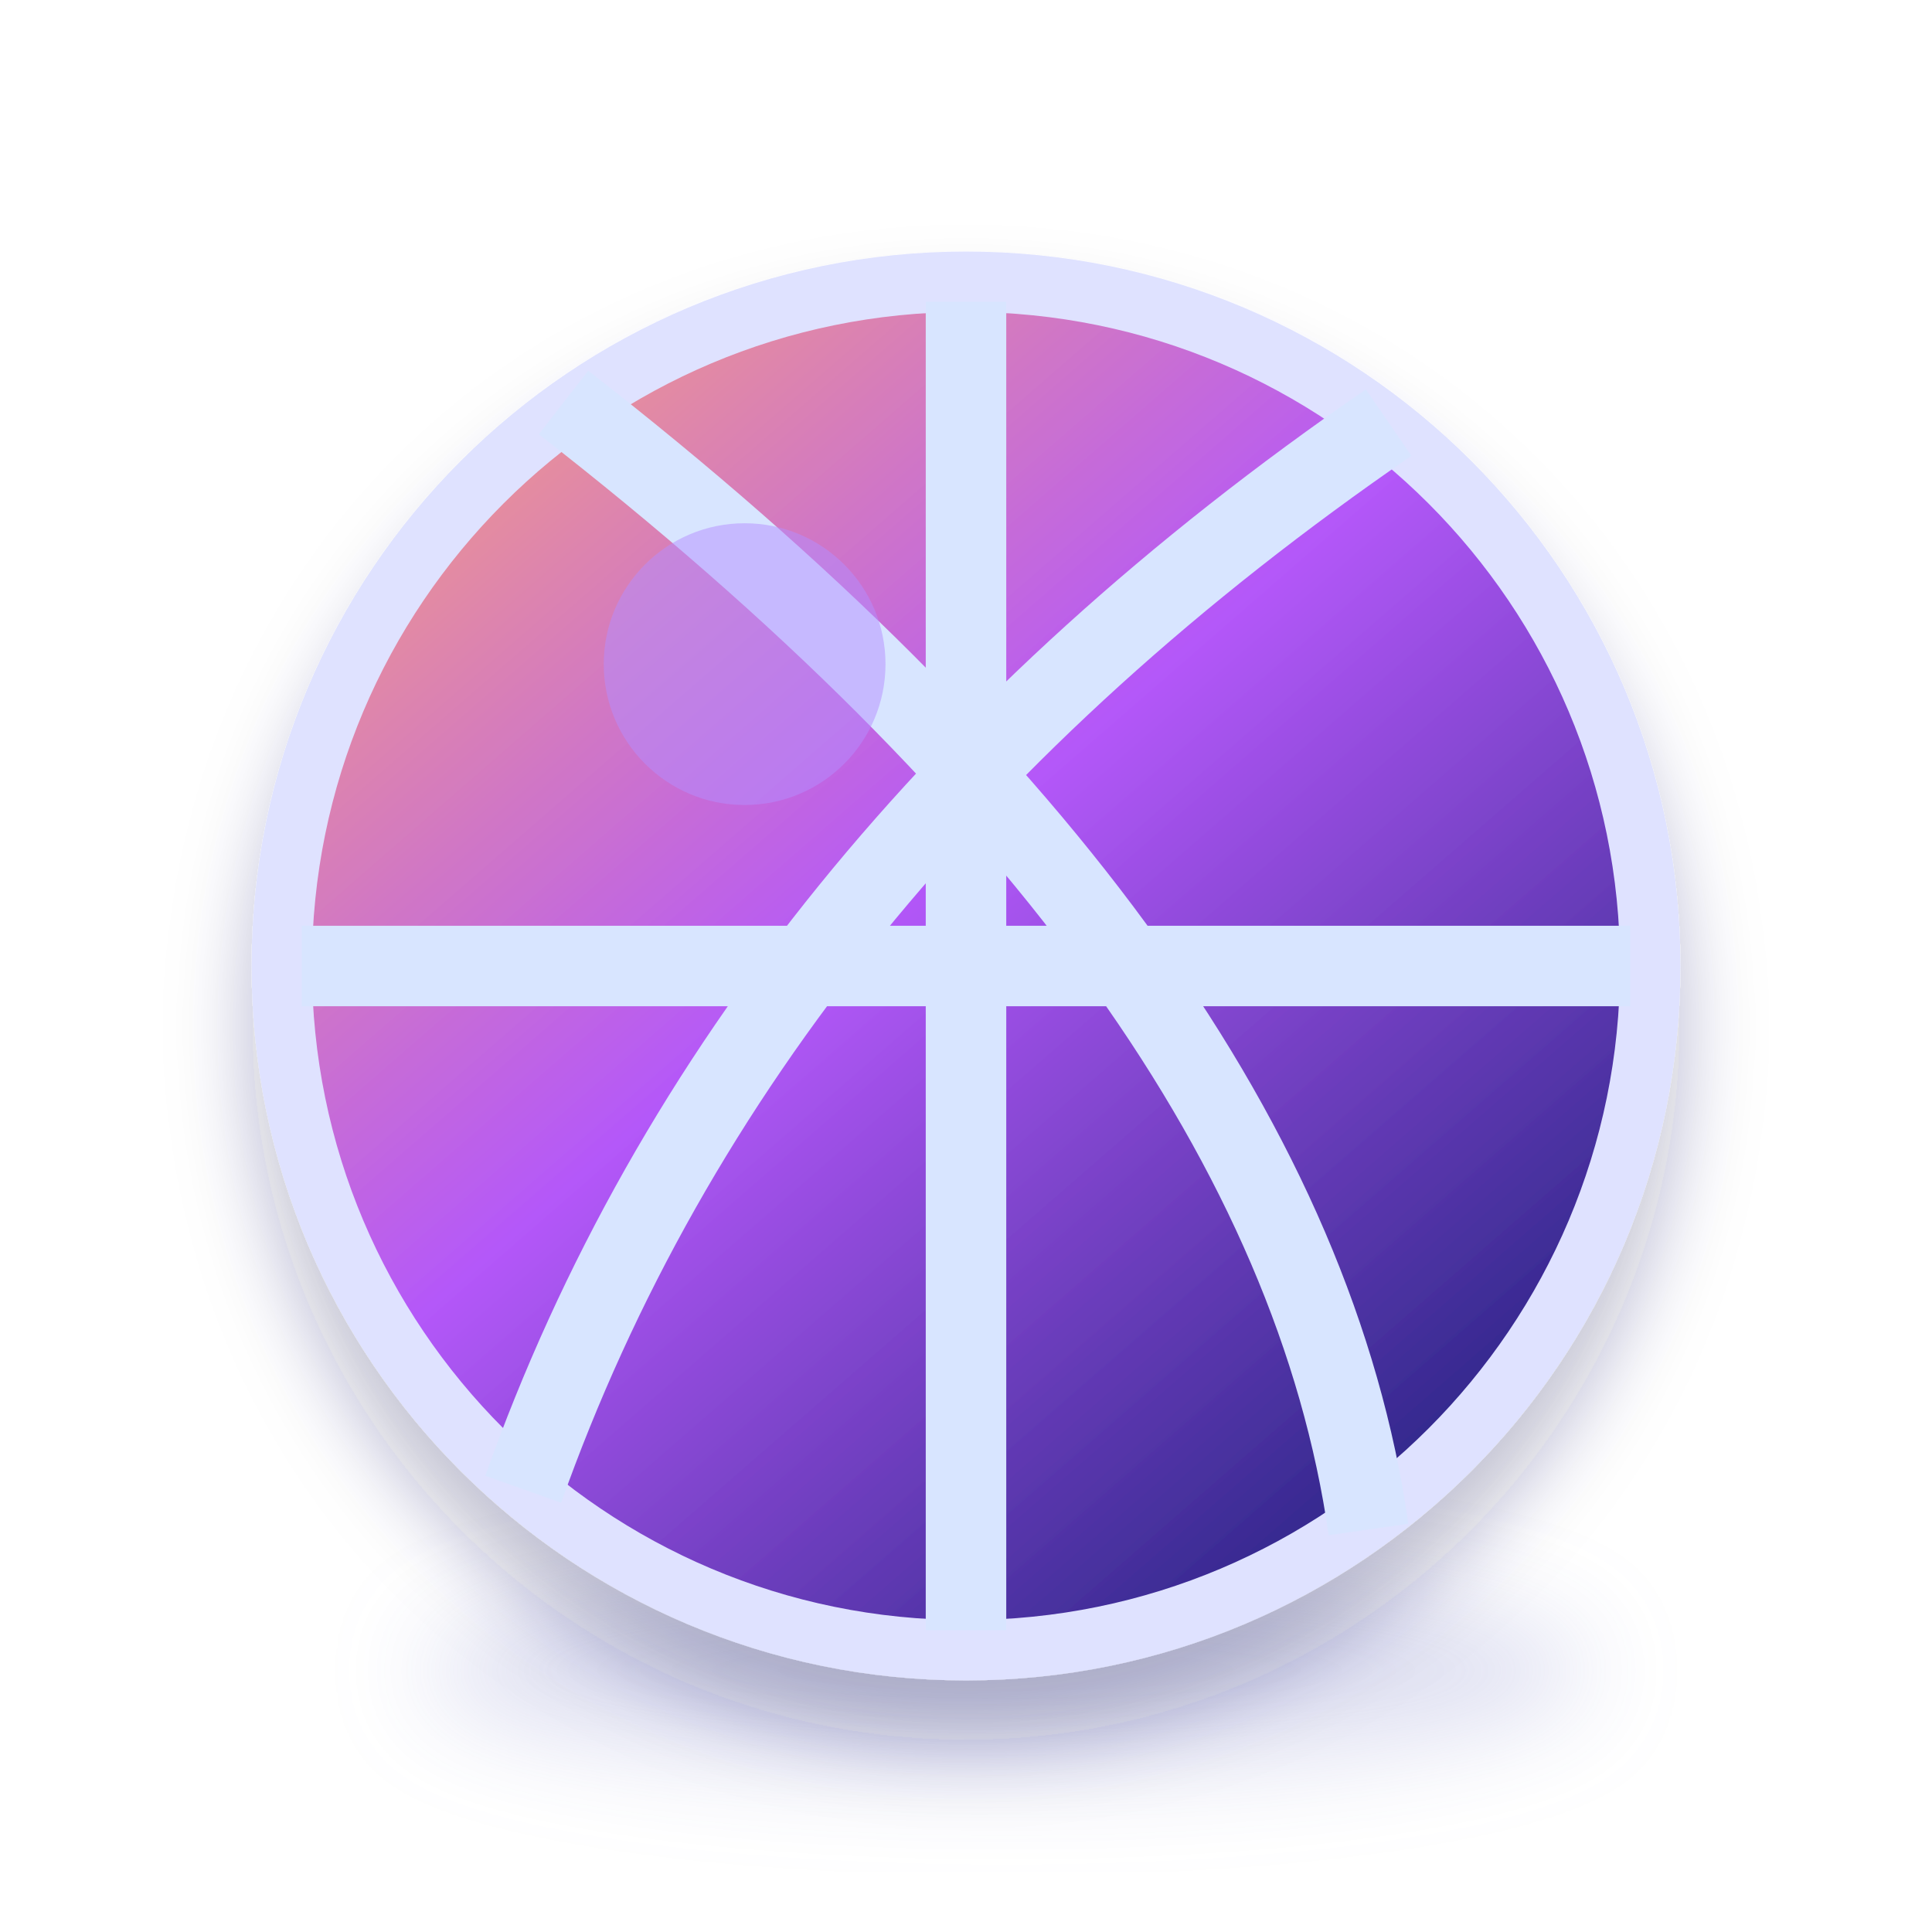
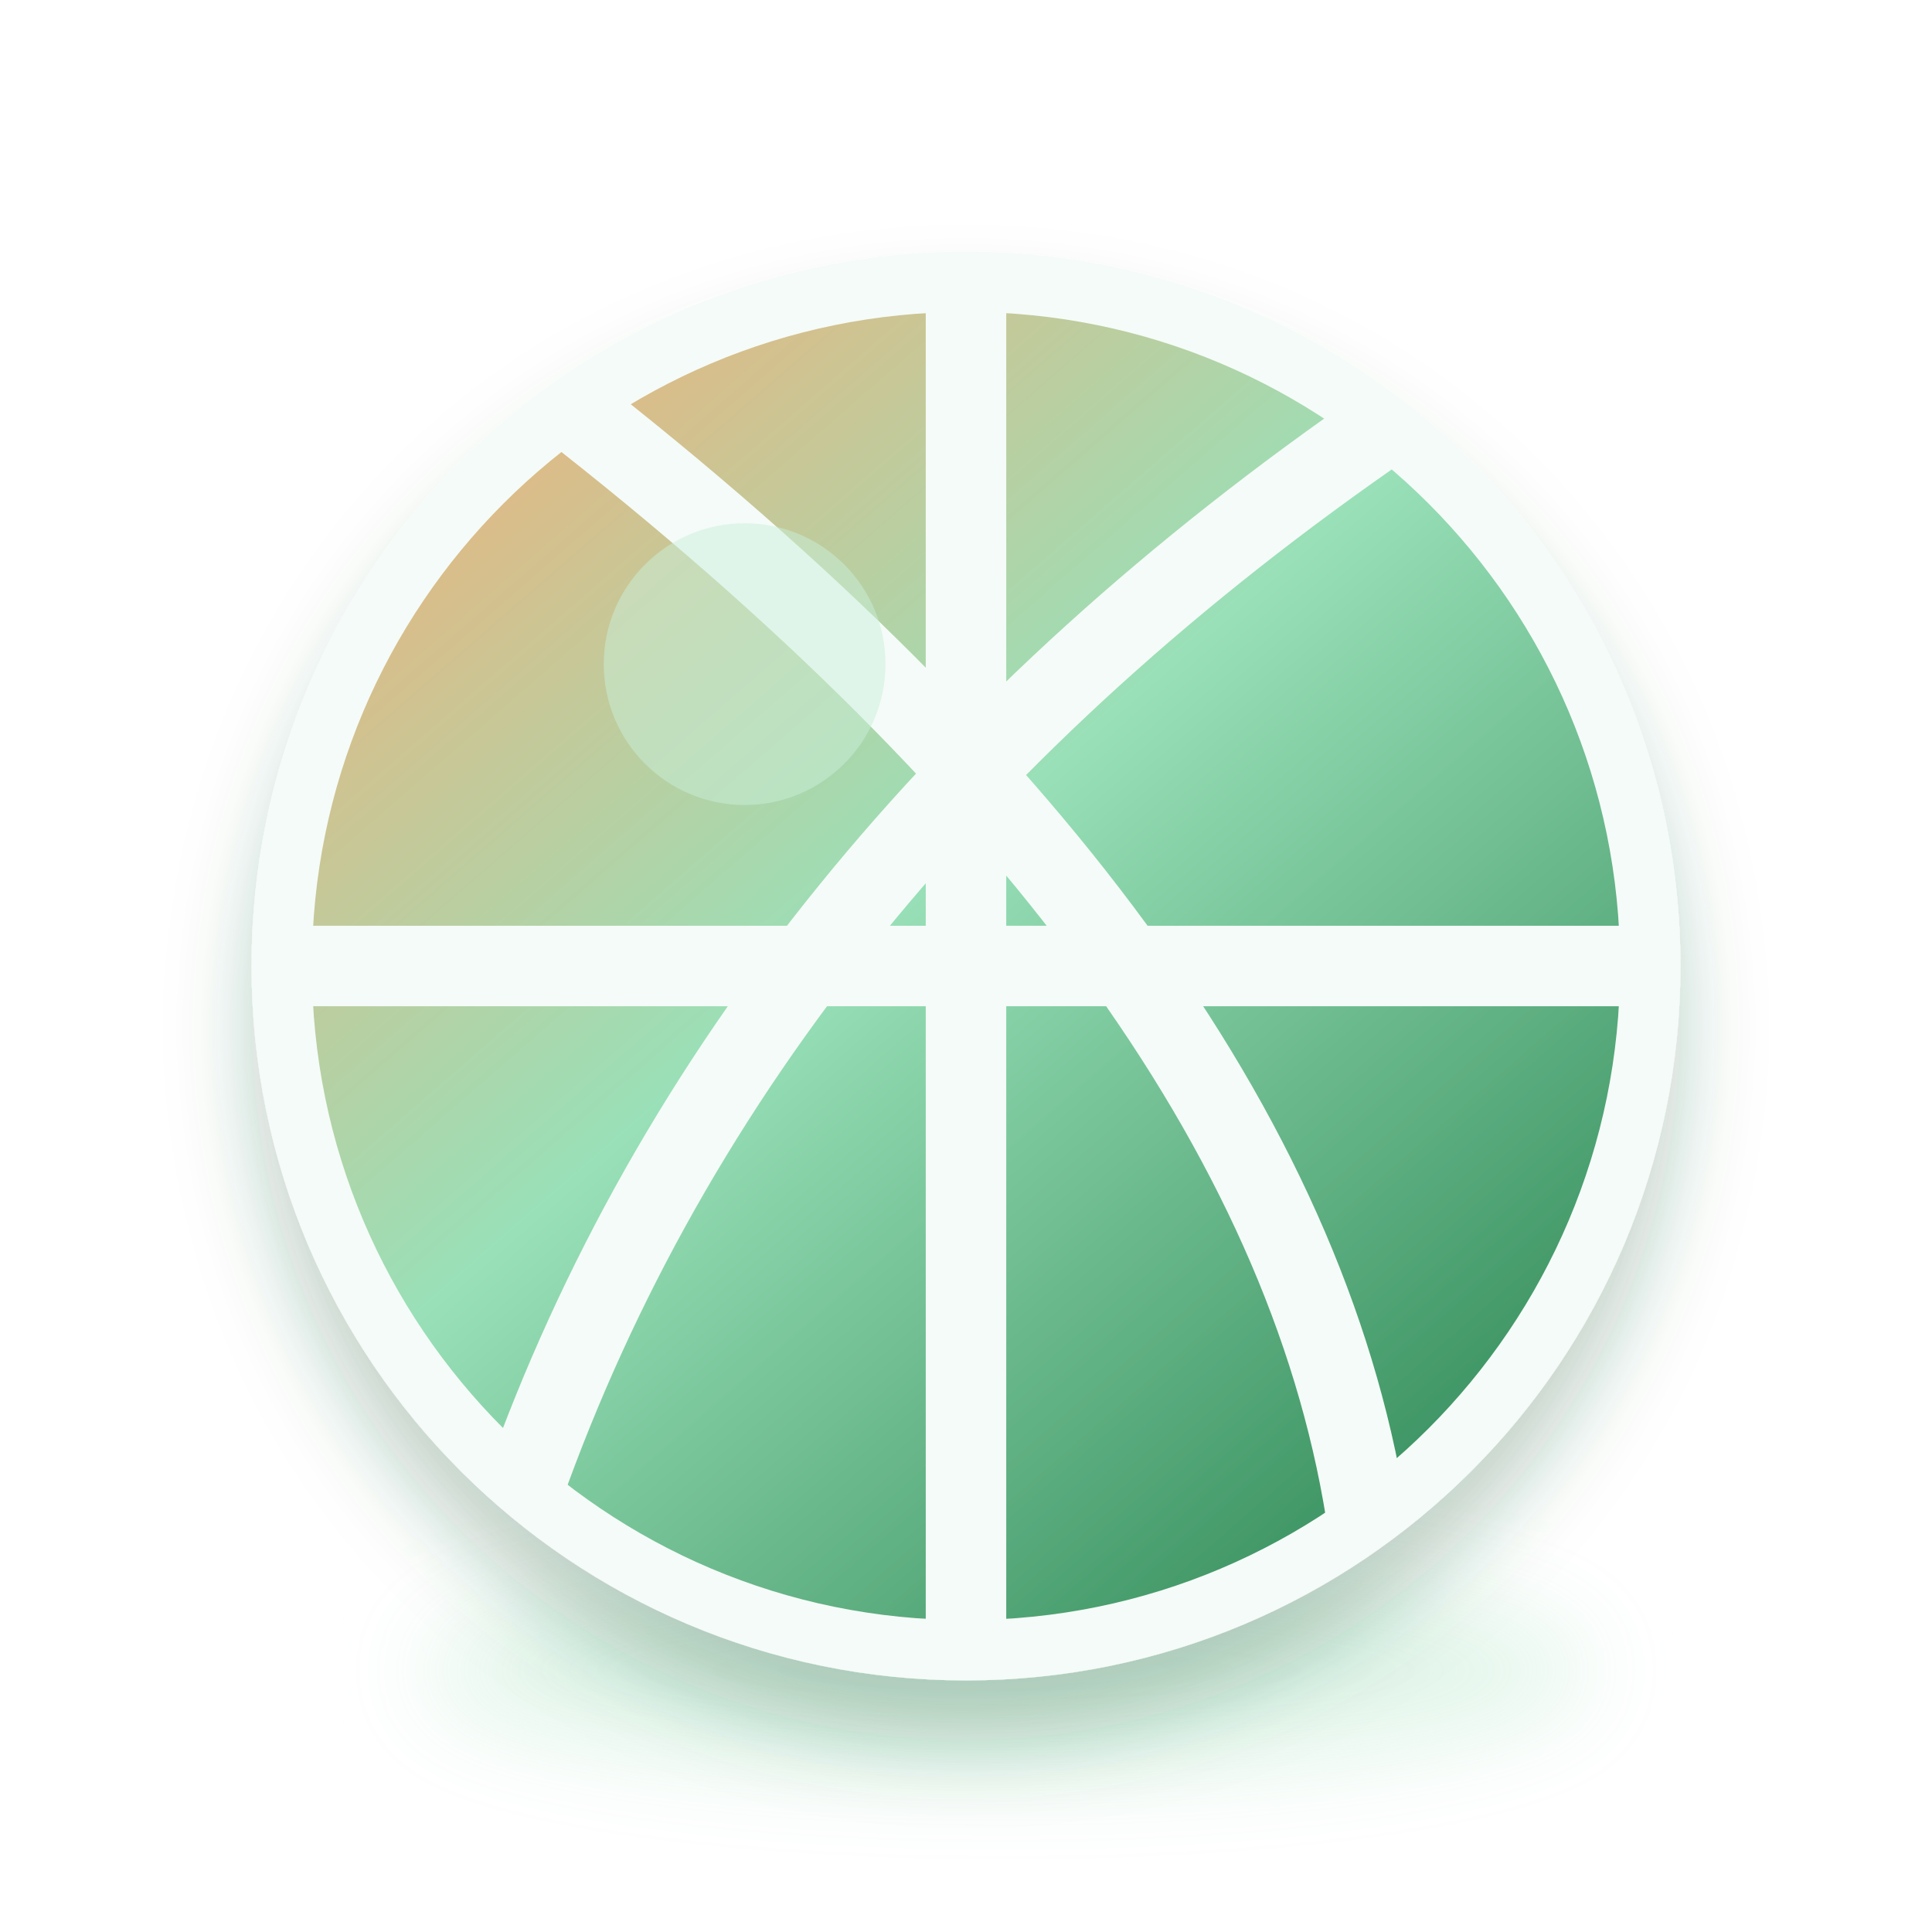
<svg xmlns="http://www.w3.org/2000/svg" viewBox="0 0 96 96">
  <defs>
    <linearGradient id="g" x1="0" y1="0" x2=".87" y2="1">
-       <stop stop-color="#ffa96f" />
-       <stop offset=".48" stop-color="#b458f9" />
-       <stop offset="1" stop-color="#141d73" />
+       <stop stop-color="#FFA96F" />
+       <stop offset=".48" stop-color="#99E0B8" />
+       <stop offset="1" stop-color="#2A8451" />
    </linearGradient>
    <linearGradient id="light" x1="0" y1="0" x2="1" y2="1">
-       <stop stop-color="#fff" />
-       <stop offset="1" stop-color="#b6ceff" />
+       <stop stop-color="#FFFFFF" />
+       <stop offset="1" stop-color="#E3F5EB" />
    </linearGradient>
    <linearGradient id="purple" x1="0" y1="0" x2="1" y2="1">
-       <stop stop-color="#d6a7ff" />
-       <stop offset=".5" stop-color="#8053fa" />
-       <stop offset="1" stop-color="#4238ad" />
+       <stop stop-color="#CAEFDA" />
+       <stop offset=".5" stop-color="#99E0B8" />
+       <stop offset="1" stop-color="#50C884" />
    </linearGradient>
    <filter id="s" x="-.5" y="-.5" width="2" height="2">
      <feGaussianBlur stdDeviation="2.5" />
    </filter>
    <filter id="shadow" x="-.5" y="-.5" width="2" height="2">
-       <feDropShadow dx="0" dy="3" stdDeviation="2" flood-color="#191b61" flood-opacity=".28" />
+       <feDropShadow dx="0" dy="3" stdDeviation="2" flood-color="#1E5F3A" flood-opacity=".28" />
    </filter>
  </defs>
-   <ellipse cx="50" cy="83" rx="29" ry="5" fill="#5d63bc" opacity=".2" filter="url(#s)" />
+   <ellipse cx="50" cy="83" rx="29" ry="5" fill="#65CD92" opacity=".2" filter="url(#s)" />
  <g filter="url(#shadow)">
-     <circle cx="48" cy="48" r="34" fill="url(#g)" stroke="#dfe2ff" stroke-width="3" />
-     <path d="M48 15v66M15 48h66M28 20q36 28 40 56M69 21Q37 43 26 74" stroke="#d8e5ff" stroke-width="4" fill="none" />
-     <circle cx="37" cy="33" r="7" fill="#b48eff" opacity=".5" />
+     <circle cx="48" cy="48" r="34" fill="url(#g)" stroke="#F5FBF8" stroke-width="3" />
+     <path d="M48 15v66M15 48h66M28 20q36 28 40 56M69 21Q37 43 26 74" stroke="#F5FBF8" stroke-width="4" fill="none" />
+     <circle cx="37" cy="33" r="7" fill="#CAEFDA" opacity=".5" />
  </g>
</svg>
